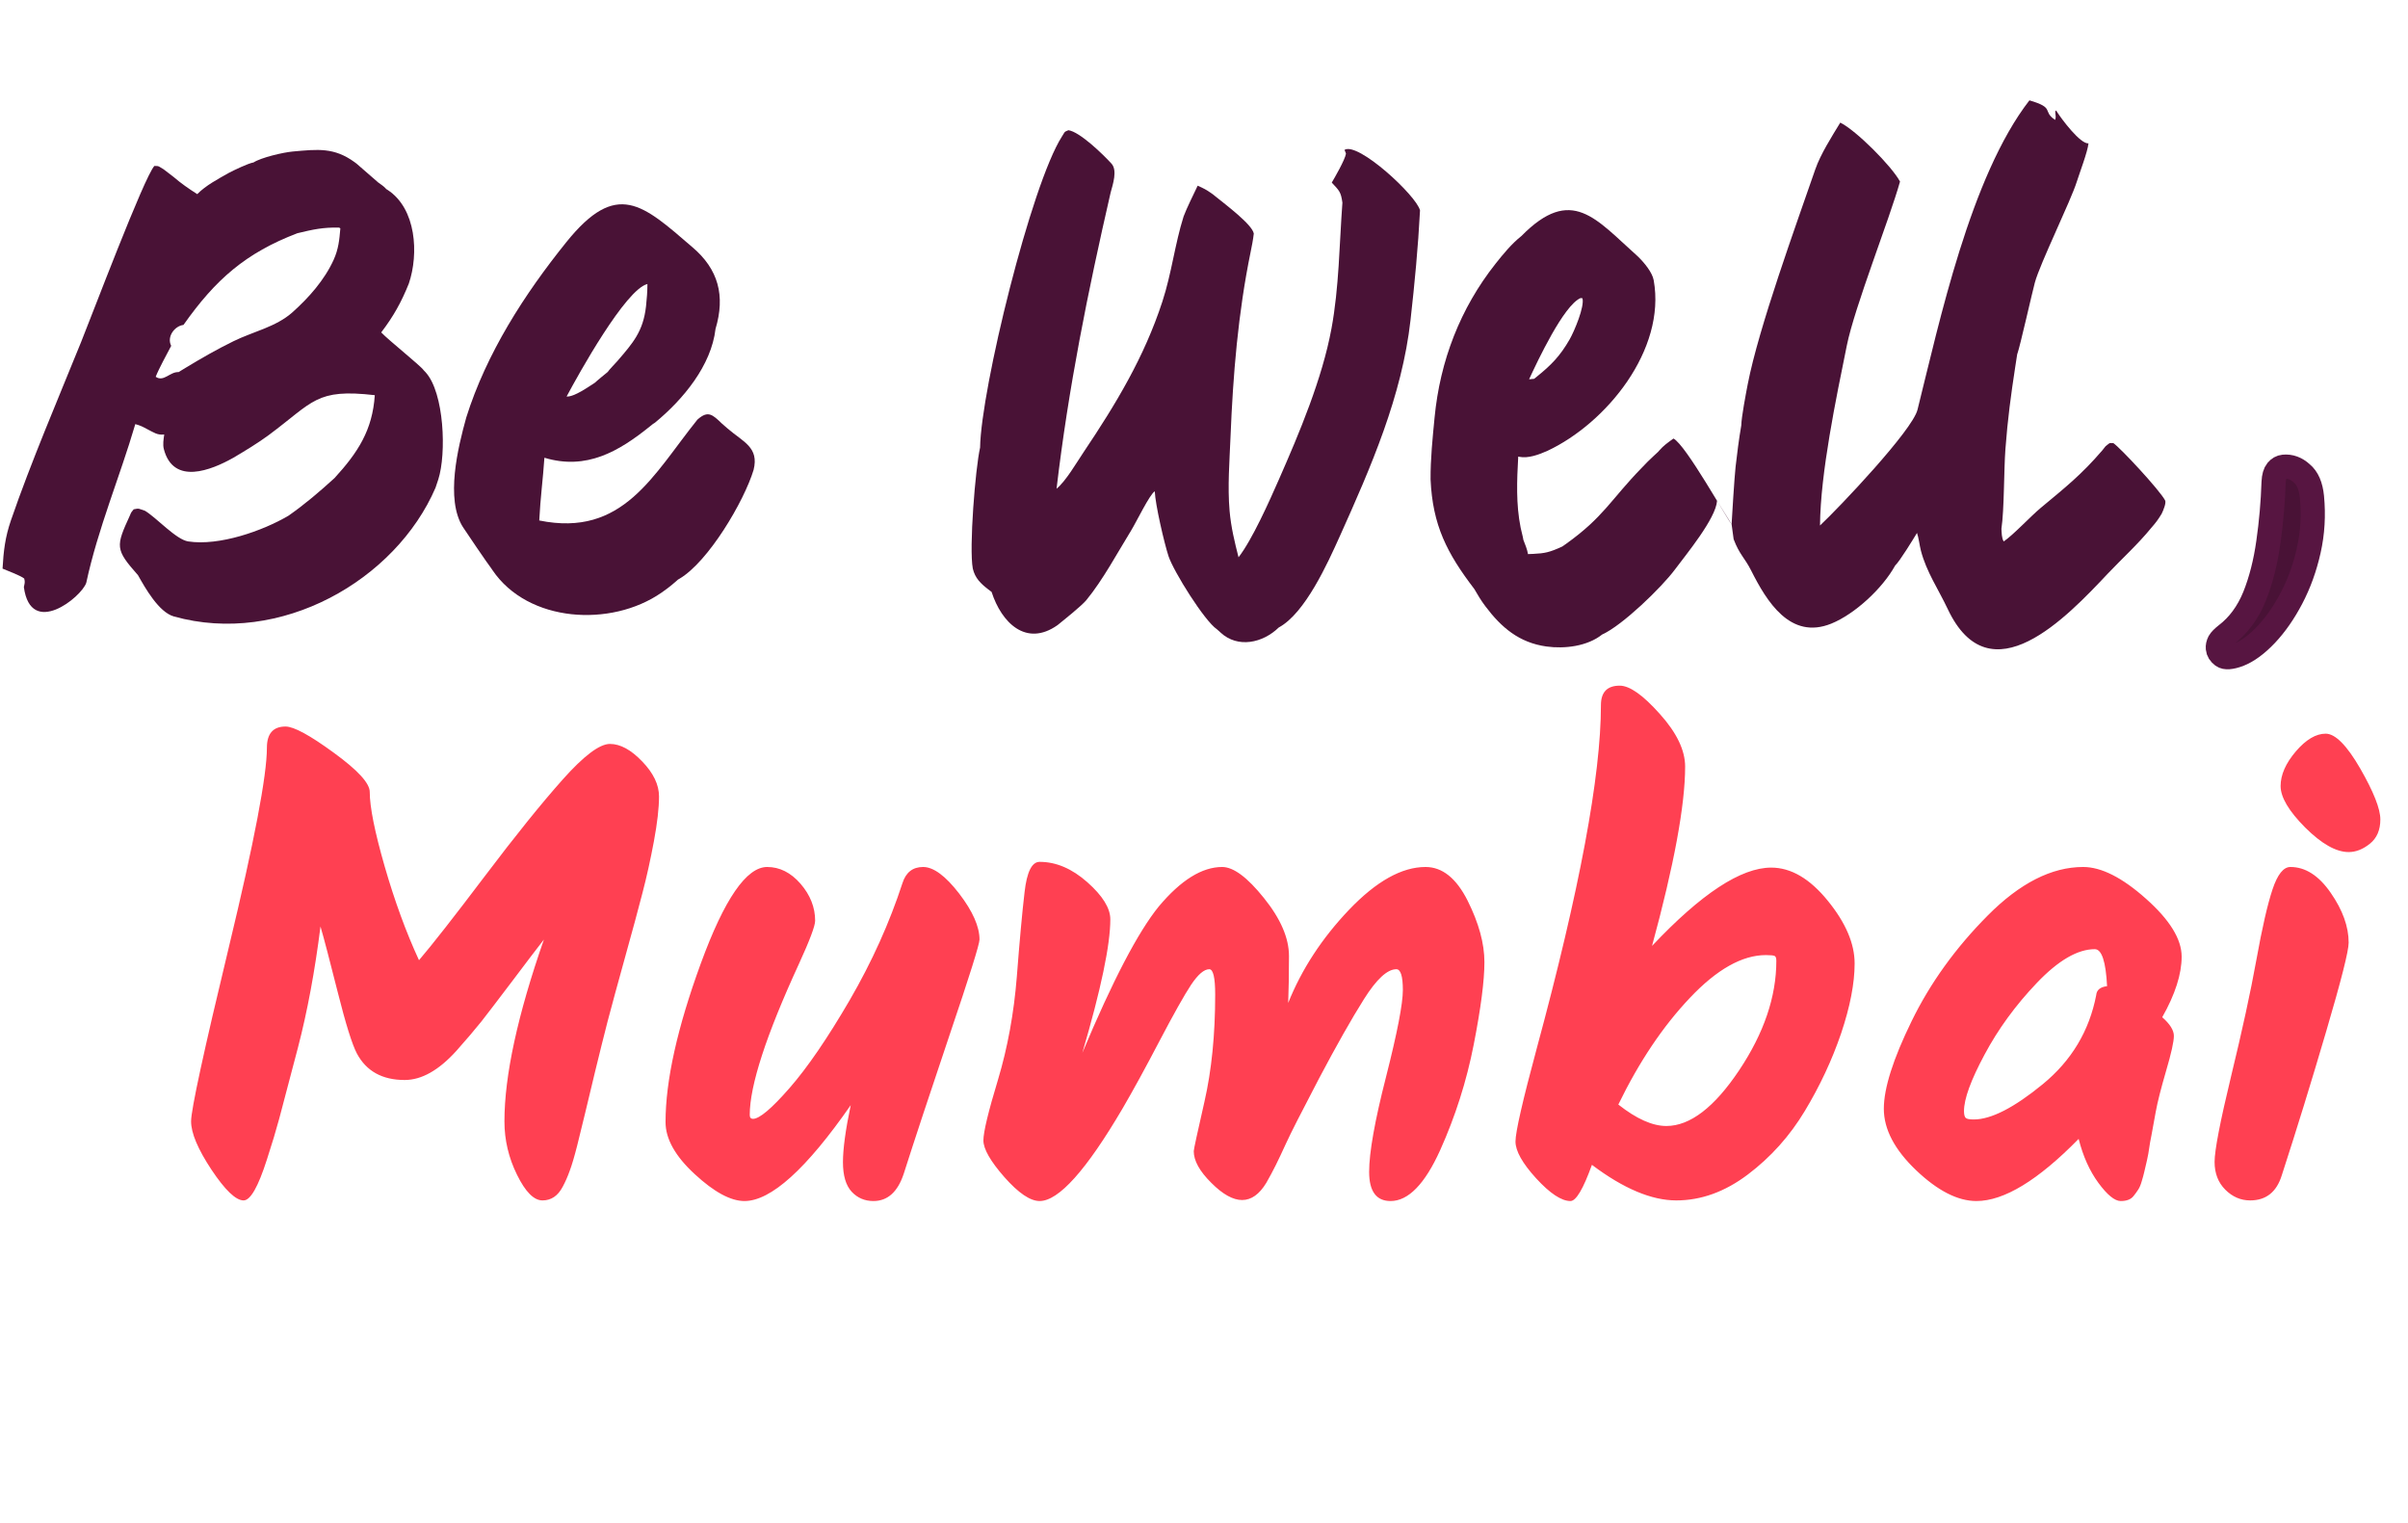
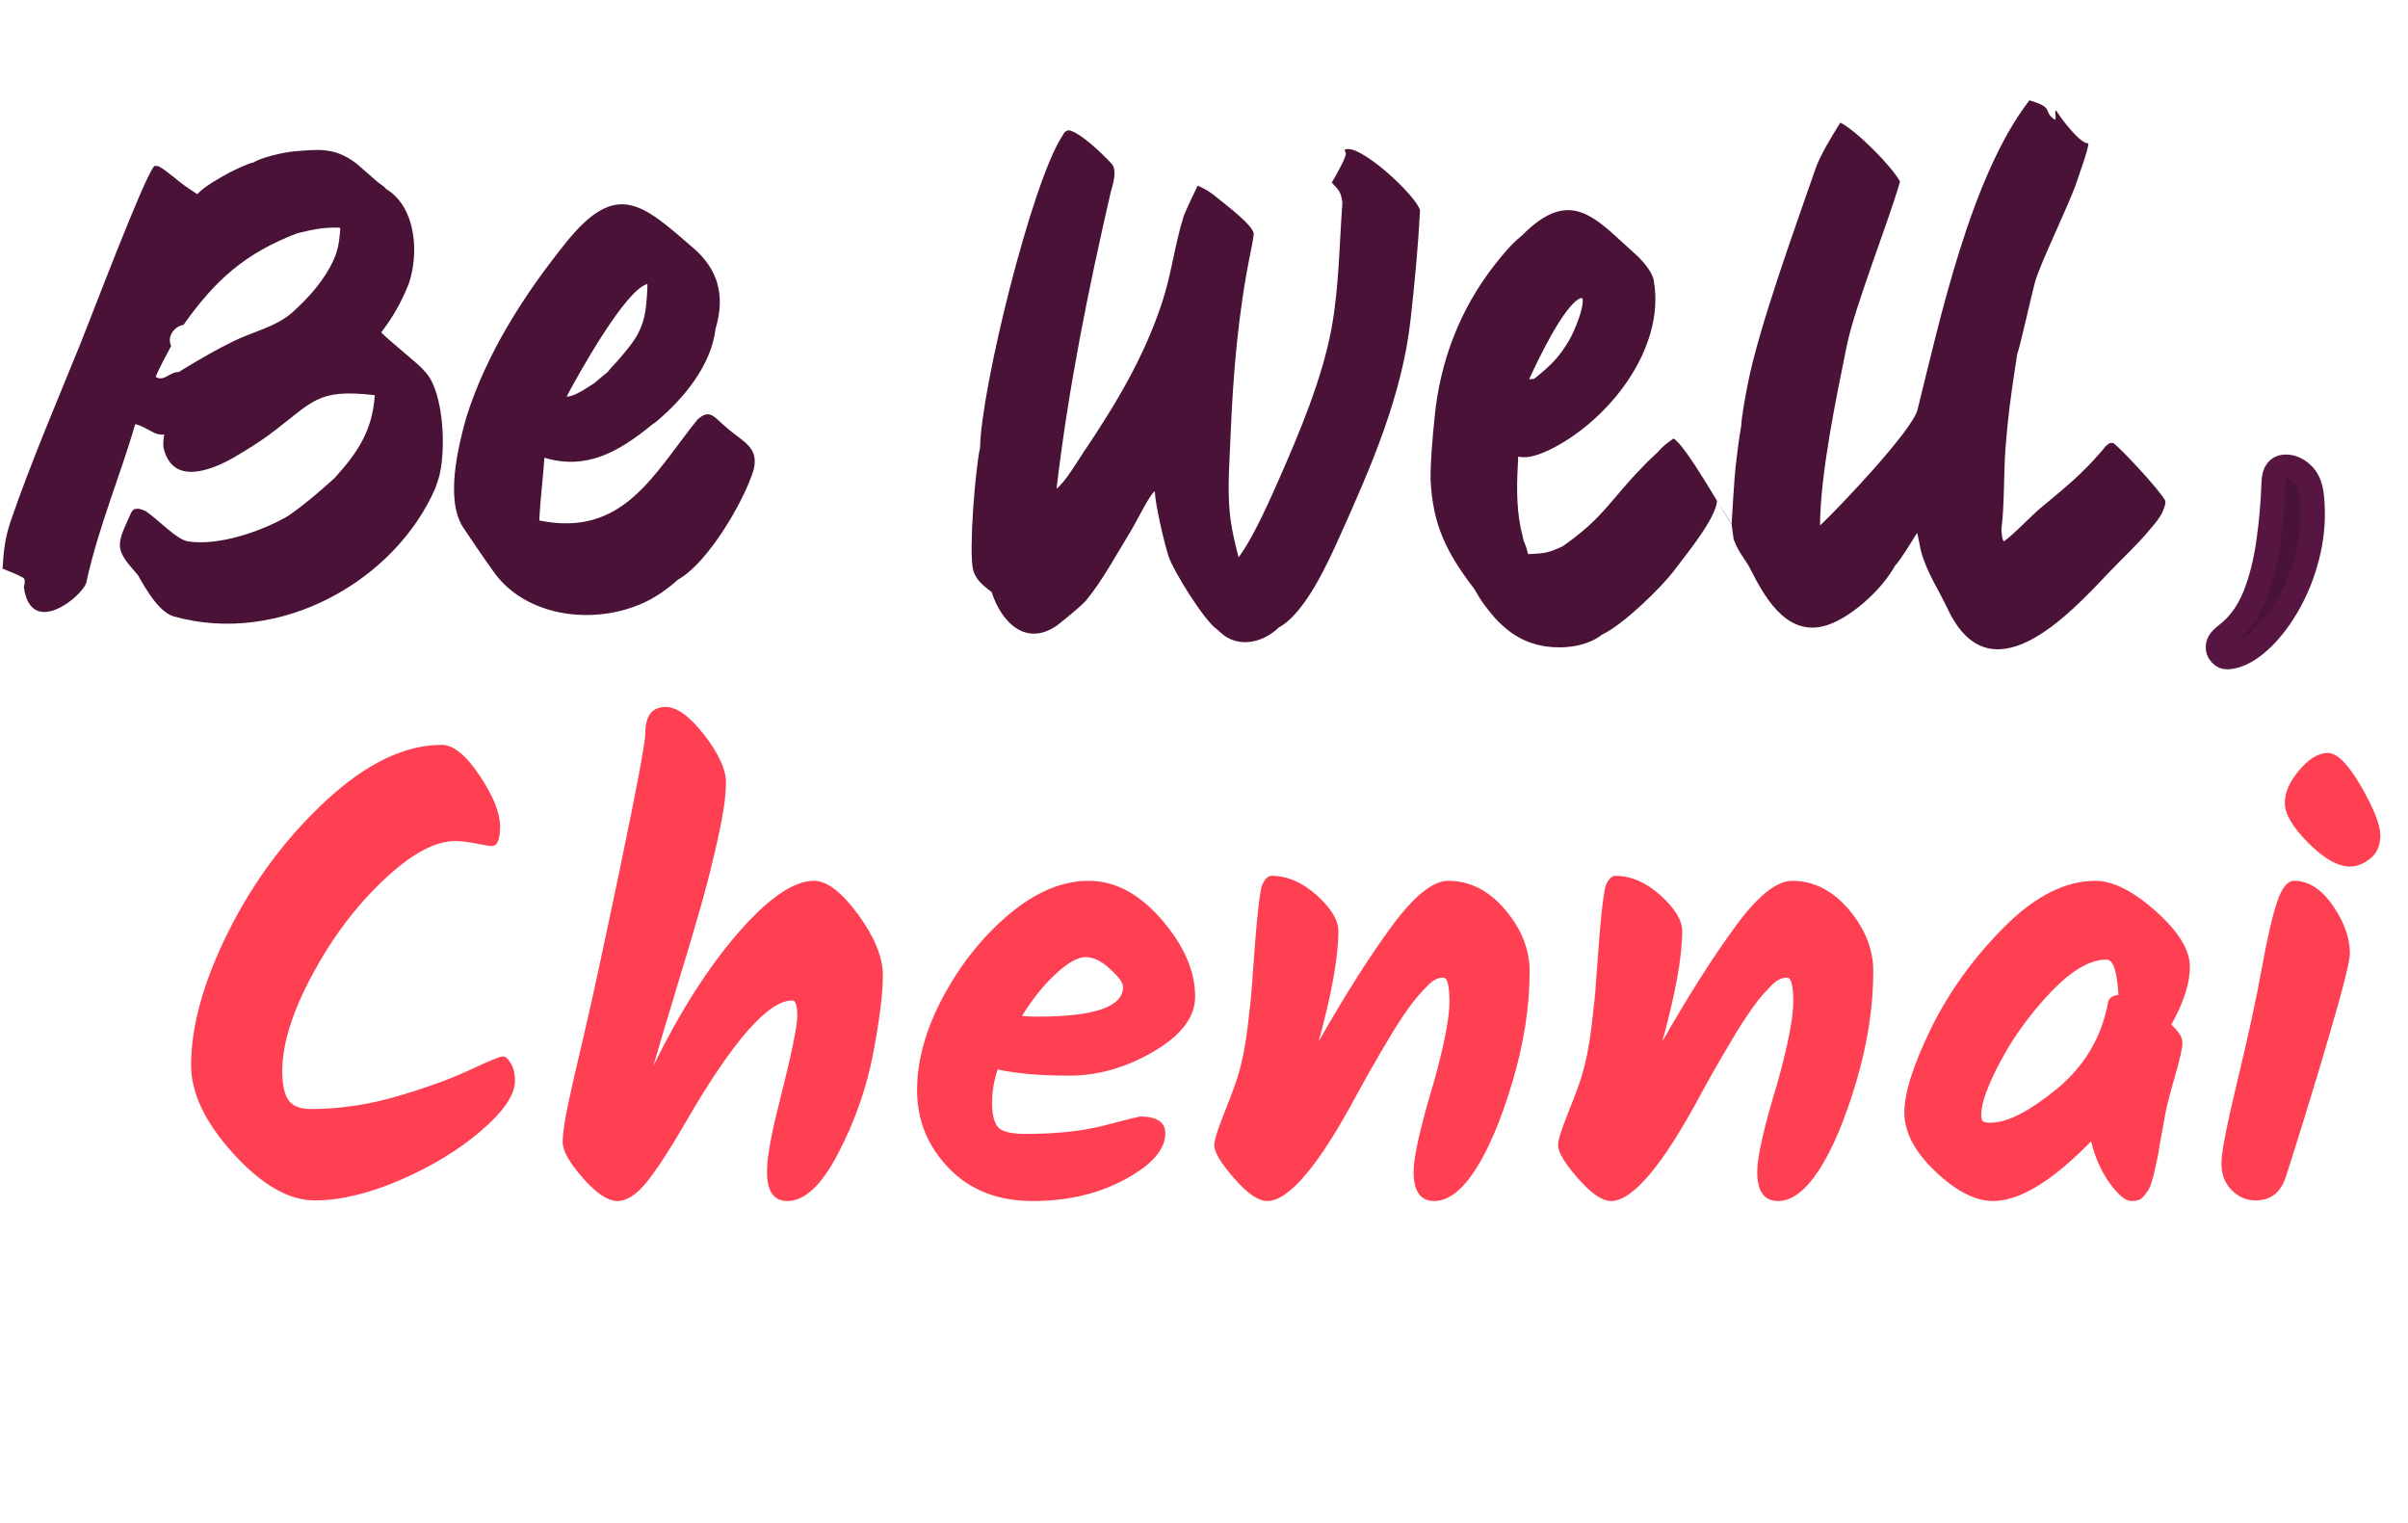
<svg xmlns="http://www.w3.org/2000/svg" width="155" height="98" viewBox="0 0 155 98" fill="none">
  <path d="M144.103 42.137C143.593 42.322 143.247 42.347 143.064 42.212C142.88 42.076 142.78 41.916 142.762 41.73C142.749 41.595 142.778 41.456 142.85 41.313C142.922 41.187 143.07 41.037 143.291 40.862C144.084 40.258 144.693 39.434 145.12 38.389C145.532 37.362 145.828 36.202 146.01 34.908C146.193 33.632 146.307 32.336 146.35 31.021C146.368 30.679 146.438 30.434 146.56 30.287C146.682 30.139 146.827 30.057 146.996 30.04C147.417 30 147.805 30.141 148.16 30.464C148.529 30.769 148.748 31.275 148.817 31.983C148.93 33.164 148.862 34.31 148.612 35.423C148.362 36.537 147.993 37.559 147.504 38.491C147.015 39.423 146.47 40.207 145.867 40.844C145.265 41.48 144.677 41.911 144.103 42.137Z" fill="#491236" stroke="#571541" stroke-width="1.559" />
  <path fill-rule="evenodd" clip-rule="evenodd" d="M18.839 9.752C20.467 9.605 21.507 9.48 22.823 10.436L22.951 10.532L24.351 11.749C24.497 11.855 24.679 11.972 24.806 12.105L24.856 12.164L24.946 12.22C26.798 13.423 26.965 16.334 26.318 18.245C25.835 19.446 25.33 20.358 24.538 21.394C25.054 21.933 27.085 23.546 27.276 23.834L27.396 23.96C28.597 25.28 28.745 29.195 28.212 30.857L28.034 31.392C25.468 37.343 18.056 41.599 11.191 39.675C10.225 39.404 9.349 37.851 8.882 37.019C7.402 35.346 7.447 35.174 8.371 33.155C8.444 32.962 8.479 32.933 8.607 32.779C8.983 32.699 8.921 32.745 9.336 32.876C10.086 33.33 11.335 34.728 12.114 34.847C14.107 35.152 16.912 34.17 18.575 33.188C19.635 32.446 20.577 31.639 21.532 30.77C23.042 29.121 23.978 27.68 24.125 25.434C20.327 24.997 20.187 25.858 17.301 28C16.629 28.498 15.727 29.049 14.997 29.475C13.613 30.25 11.164 31.258 10.547 28.907C10.469 28.609 10.529 28.27 10.571 27.965C10.127 28.017 9.895 27.832 9.489 27.627C9.168 27.457 9.063 27.396 8.709 27.296C7.716 30.689 6.306 34.007 5.552 37.512C5.248 38.43 1.978 41.075 1.536 37.785C1.585 37.544 1.625 37.46 1.557 37.234C1.315 37.042 0.506 36.742 0.164 36.598C0.227 35.47 0.332 34.571 0.701 33.499C1.985 29.763 3.752 25.64 5.219 22.017C5.911 20.308 9.273 11.406 9.936 10.681C10.249 10.67 10.233 10.724 10.532 10.897L11.162 11.379C11.675 11.819 12.132 12.132 12.697 12.495C13.25 11.93 14.031 11.525 14.721 11.132C15.059 10.954 15.97 10.514 16.319 10.455C16.814 10.137 18.225 9.808 18.839 9.752ZM21.826 14.648C20.788 14.626 20.15 14.768 19.139 15.011C15.814 16.283 13.874 17.985 11.81 20.913C11.246 20.978 10.719 21.666 11.019 22.26C10.747 22.783 10.22 23.738 10.022 24.25C10.534 24.609 10.941 23.918 11.494 23.949L11.933 23.681C12.952 23.063 13.946 22.492 15.027 21.962C16.271 21.347 17.763 21.047 18.821 20.103C19.878 19.16 20.888 18.02 21.477 16.721C21.788 16.037 21.847 15.424 21.908 14.696L21.826 14.648Z" fill="#491236" />
  <path fill-rule="evenodd" clip-rule="evenodd" d="M36.453 15.586C39.707 11.548 41.364 13.151 44.56 15.902C46.247 17.327 46.695 19.038 46.058 21.167C45.786 23.534 43.964 25.717 42.165 27.199C42.143 27.217 42.119 27.233 42.096 27.247L42.033 27.282L41.839 27.439C39.836 29.053 37.752 30.277 35.043 29.461C34.952 30.823 34.783 32.046 34.711 33.498C40.112 34.604 42.046 30.546 44.889 27.01L44.951 26.956C45.581 26.425 45.864 26.678 46.463 27.256L46.831 27.577C47.84 28.449 48.872 28.784 48.508 30.242C47.893 32.271 45.594 36.159 43.73 37.252L43.642 37.302L43.512 37.418C43.208 37.685 42.888 37.933 42.554 38.161C39.333 40.378 33.996 40.085 31.7 36.695L31.62 36.576C31.447 36.369 29.923 34.124 29.79 33.912C28.67 32.12 29.47 28.817 30.012 26.872C31.31 22.739 33.753 18.938 36.453 15.586ZM41.674 18.279C40.267 18.62 37.237 24.083 36.471 25.522C36.967 25.55 37.867 24.903 38.304 24.625C38.361 24.554 39.009 24.029 39.123 23.934C39.182 23.826 39.607 23.391 39.73 23.249C40.754 22.063 41.399 21.329 41.583 19.718C41.639 19.179 41.669 18.824 41.674 18.279Z" fill="#491236" />
  <path fill-rule="evenodd" clip-rule="evenodd" d="M68.77 8.381C69.504 8.476 71.026 9.959 71.547 10.534C71.935 10.962 71.638 11.857 71.49 12.393C70.024 18.773 68.774 24.959 68.009 31.456C68.615 30.956 69.284 29.795 69.745 29.109C71.825 26.012 73.653 22.988 74.821 19.408C75.419 17.579 75.623 15.716 76.187 13.929C76.402 13.359 76.823 12.523 77.093 11.951C77.495 12.131 77.645 12.209 77.95 12.421L78.091 12.521L78.213 12.621C78.894 13.172 80.607 14.452 80.705 15.033C80.66 15.431 80.58 15.834 80.5 16.225C79.695 20.141 79.367 24.126 79.207 28.115C79.143 29.703 79.01 31.302 79.148 32.891C79.239 33.918 79.467 34.87 79.723 35.867C80.602 34.738 81.707 32.259 82.32 30.863C83.646 27.848 85.107 24.381 85.706 21.144C86.195 18.501 86.213 15.698 86.409 13.045C86.311 12.343 86.216 12.282 85.724 11.751C85.912 11.437 86.574 10.286 86.637 9.897C86.642 9.863 86.563 9.695 86.542 9.649C87.396 9.095 91.188 12.6 91.405 13.543C91.281 15.929 91.06 18.227 90.794 20.596C90.245 25.496 88.237 30.076 86.233 34.532C85.467 36.231 84.01 39.475 82.312 40.386C81.287 41.383 79.68 41.743 78.566 40.712L78.513 40.661L78.326 40.497C77.526 39.955 75.548 36.79 75.216 35.796C74.946 34.976 74.362 32.462 74.332 31.622C74.013 31.798 73.131 33.624 72.816 34.132C71.93 35.571 70.996 37.322 69.925 38.626C69.625 38.992 68.483 39.9 68.071 40.235C66.045 41.663 64.46 40.064 63.828 38.098L63.614 37.935C63.132 37.562 62.763 37.216 62.618 36.594C62.37 35.281 62.781 30.144 63.087 28.807C63.148 25.033 66.374 11.875 68.361 8.777C68.577 8.444 68.47 8.513 68.77 8.381ZM76.656 14.128C76.639 14.143 76.616 14.166 76.578 14.201L76.656 14.128Z" fill="#491236" />
  <path fill-rule="evenodd" clip-rule="evenodd" d="M130.631 6.459C132.322 6.95 131.423 7.152 132.289 7.718C132.393 7.4 132.211 7.199 132.349 7.106L132.401 7.19C132.696 7.659 133.91 9.281 134.434 9.227C134.372 9.788 133.88 11.069 133.684 11.685C133.296 12.928 131.328 16.924 130.983 18.179C130.823 18.762 130.027 22.298 129.86 22.755L129.846 22.789L129.721 23.595C129.441 25.428 129.233 26.952 129.087 28.895C128.983 30.28 129.015 32.791 128.829 34.035C128.85 34.318 128.839 34.612 128.975 34.848C129.587 34.439 130.721 33.217 131.358 32.689C132.939 31.374 133.974 30.557 135.325 28.983L135.53 28.724C135.84 28.488 135.719 28.514 136.029 28.515C136.488 28.822 139.011 31.539 139.365 32.204C139.451 32.367 139.244 32.859 139.145 33.064C138.895 33.472 138.787 33.614 138.473 33.976C137.618 35.026 136.549 35.995 135.671 36.925C133.06 39.694 128.094 44.973 125.37 39.192C124.77 37.919 124.006 36.818 123.647 35.443C123.56 35.109 123.499 34.583 123.395 34.3C123.16 34.686 122.292 36.113 121.988 36.399C121.175 37.876 119.394 39.52 117.881 40.136C115.229 41.213 113.714 38.692 112.717 36.716C112.299 35.888 111.966 35.696 111.592 34.703L111.461 33.738L110.524 32.232C110.452 33.37 108.537 35.682 107.813 36.655C106.958 37.805 104.435 40.251 103.127 40.839C102.177 41.596 100.715 41.772 99.544 41.609C97.788 41.365 96.64 40.389 95.611 39.018C95.321 38.634 95.137 38.316 94.896 37.904C93.138 35.603 92.215 33.804 92.084 30.859C92.075 29.528 92.215 28.187 92.342 26.872C92.693 23.227 93.991 19.849 96.267 16.972C96.751 16.36 97.312 15.678 97.933 15.188C101.167 11.906 102.723 14.098 105.389 16.47L105.464 16.542C105.847 16.918 106.357 17.533 106.447 18.037C107.252 22.509 103.405 27.236 99.605 29.017C99.073 29.252 98.379 29.521 97.783 29.399L97.726 29.386C97.641 30.936 97.577 32.445 97.883 33.969C97.931 34.213 98.025 34.514 98.058 34.748C98.173 35.05 98.303 35.345 98.355 35.662L98.696 35.649C99.43 35.615 99.757 35.548 100.567 35.171L100.808 35.002C103.235 33.269 103.68 32.159 105.666 30.12C105.935 29.829 106.182 29.589 106.452 29.338L106.731 29.08L106.792 29.009C107.094 28.663 107.332 28.507 107.717 28.225C108.507 28.607 111.213 33.493 111.461 33.738C111.478 33.377 111.645 30.679 111.717 30.049C111.816 29.18 111.927 28.293 112.085 27.37C112.091 26.865 112.386 25.311 112.498 24.734C113.209 21.062 115.631 14.428 116.849 10.897C117.182 9.932 117.921 8.768 118.457 7.891C119.477 8.394 121.767 10.69 122.302 11.686C121.612 14.145 119.385 19.731 118.875 22.248C118.192 25.624 117.18 30.418 117.151 33.822C118.41 32.644 123.096 27.7 123.427 26.373C124.834 20.749 126.828 11.364 130.631 6.459ZM101.736 19.185C100.647 19.658 98.959 23.257 98.426 24.412L98.75 24.381L98.934 24.233C99.834 23.505 100.414 22.93 101.041 21.834C101.33 21.328 102.009 19.73 101.86 19.196L101.736 19.185Z" fill="#491236" />
-   <path d="M18.38 46.76L18.38 46.76Q19.18 46.76 21.49 48.45Q23.80 50.13 23.80 50.97L23.80 50.97Q23.80 52.42 24.76 55.76Q25.72 59.09 26.97 61.80L26.97 61.80Q28.22 60.34 31.20 56.40Q34.17 52.47 36.22 50.17Q38.26 47.88 39.26 47.88Q40.26 47.88 41.34 49.01Q42.42 50.13 42.42 51.26Q42.42 52.38 42.09 54.15Q41.76 55.92 41.36 57.45Q40.97 58.97 40.24 61.59Q39.51 64.22 39.11 65.74Q38.72 67.26 38.30 68.99Q37.88 70.72 37.65 71.70Q37.42 72.67 37.15 73.74Q36.88 74.80 36.67 75.36Q36.47 75.92 36.22 76.38L36.22 76.38Q35.76 77.26 34.92 77.26Q34.09 77.26 33.28 75.61Q32.47 73.97 32.47 72.17L32.47 72.17Q32.47 67.76 35.01 60.47L35.01 60.47Q34.30 61.38 32.97 63.15Q31.63 64.92 30.99 65.74Q30.34 66.55 29.38 67.63L29.38 67.63Q27.68 69.51 26.05 69.51L26.05 69.51Q23.88 69.51 22.97 67.80L22.97 67.80Q22.51 66.92 21.74 63.86Q20.97 60.80 20.63 59.63L20.63 59.63Q20.09 63.92 19.18 67.42Q18.26 70.92 17.97 72.01Q17.68 73.09 17.18 74.63L17.18 74.63Q16.34 77.26 15.68 77.26L15.68 77.26Q14.93 77.26 13.61 75.28Q12.30 73.30 12.30 72.17Q12.30 71.05 14.74 60.92Q17.18 50.80 17.18 48.13L17.18 48.13Q17.18 46.76 18.38 46.76ZM58.09 56.84L58.09 56.84Q58.42 55.80 59.42 55.80Q60.42 55.80 61.74 57.51Q63.05 59.22 63.05 60.47L63.05 60.47Q63.05 60.92 61.13 66.59Q59.22 72.26 58.17 75.55L58.17 75.55Q57.59 77.30 56.22 77.30L56.22 77.30Q55.38 77.30 54.82 76.70Q54.26 76.09 54.26 74.80Q54.26 73.51 54.76 71.13L54.76 71.13Q50.47 77.30 47.92 77.30L47.92 77.30Q46.59 77.30 44.72 75.57Q42.84 73.84 42.84 72.22L42.84 72.22Q42.84 68.22 45.11 62.01Q47.38 55.80 49.38 55.80L49.38 55.80Q50.59 55.80 51.53 56.88Q52.47 57.97 52.47 59.26L52.47 59.26Q52.47 59.76 51.42 62.05L51.42 62.05Q48.26 68.92 48.26 71.76L48.26 71.76Q48.26 72.01 48.47 72.01L48.47 72.01Q49.09 72.01 50.82 70.03Q52.55 68.05 54.70 64.36Q56.84 60.67 58.09 56.84ZM91.76 55.80L91.76 55.80Q93.38 55.80 94.47 57.97Q95.55 60.13 95.55 61.92Q95.55 63.72 94.86 67.24Q94.17 70.76 92.70 74.03Q91.22 77.30 89.51 77.30L89.51 77.30Q88.13 77.30 88.13 75.42Q88.13 73.55 89.22 69.30Q90.30 65.05 90.30 63.72Q90.30 62.38 89.88 62.38L89.88 62.38Q89.01 62.38 87.80 64.30Q86.59 66.22 84.90 69.42Q83.22 72.63 82.80 73.55Q82.38 74.47 82.11 75.01Q81.84 75.55 81.51 76.13L81.51 76.13Q80.17 78.34 77.97 76.13L77.97 76.13Q76.84 75.01 76.84 74.09L76.84 74.09Q76.84 73.92 77.53 70.90Q78.22 67.88 78.22 64.01L78.22 64.01Q78.22 62.38 77.84 62.38L77.84 62.38Q77.34 62.38 76.67 63.38Q76.01 64.38 74.63 67.01Q73.26 69.63 72.26 71.34L72.26 71.34Q68.76 77.30 66.92 77.30L66.92 77.30Q66.01 77.30 64.65 75.76Q63.30 74.22 63.30 73.40Q63.30 72.59 64.24 69.49Q65.17 66.38 65.45 62.88Q65.72 59.38 65.95 57.42Q66.17 55.47 66.92 55.47L66.92 55.47Q68.51 55.47 69.99 56.78Q71.47 58.09 71.47 59.17L71.47 59.17Q71.47 61.63 69.67 67.76L69.67 67.76Q72.59 60.80 74.59 58.34L74.59 58.34Q76.72 55.80 78.67 55.80L78.67 55.80Q79.76 55.80 81.36 57.80Q82.97 59.80 82.97 61.53Q82.97 63.26 82.92 64.55L82.92 64.55Q84.22 61.30 86.84 58.55Q89.47 55.80 91.76 55.80ZM114.01 55.84L114.01 55.84Q115.92 55.84 117.65 57.97Q119.38 60.09 119.38 62.01Q119.38 63.92 118.51 66.51Q117.63 69.09 116.17 71.51Q114.72 73.92 112.51 75.59Q110.30 77.26 107.90 77.26Q105.51 77.26 102.47 74.97L102.47 74.97Q101.63 77.30 101.09 77.30L101.09 77.30Q100.22 77.30 98.88 75.84Q97.55 74.38 97.55 73.47Q97.55 72.55 98.92 67.47L98.92 67.47Q103.05 52.22 103.05 45.38L103.05 45.38Q103.05 44.13 104.26 44.13L104.26 44.13Q105.22 44.13 106.84 45.95Q108.47 47.76 108.47 49.34L108.47 49.34Q108.47 53.05 106.34 60.88L106.34 60.88Q111.09 55.84 114.01 55.84ZM107.26 72.47L107.26 72.47Q109.55 72.47 111.95 68.88Q114.34 65.30 114.34 61.84L114.34 61.84Q114.34 61.59 114.24 61.53Q114.13 61.47 113.67 61.47L113.67 61.47Q111.38 61.47 108.78 64.22Q106.17 66.97 104.17 71.09L104.17 71.09Q105.92 72.47 107.26 72.47ZM139.18 65.47L139.18 65.47Q139.93 66.13 139.93 66.67Q139.93 67.22 139.43 68.92Q138.93 70.63 138.76 71.57Q138.59 72.51 138.49 73.05Q138.38 73.59 138.34 73.90Q138.30 74.22 138.20 74.67Q138.09 75.13 138.03 75.40Q137.97 75.67 137.86 76.03Q137.76 76.38 137.63 76.57Q137.51 76.76 137.34 76.97L137.34 76.97Q137.09 77.30 136.51 77.30Q135.93 77.30 135.07 76.13Q134.22 74.97 133.80 73.30L133.80 73.30Q129.88 77.30 127.22 77.30L127.22 77.30Q125.42 77.30 123.34 75.32Q121.26 73.34 121.26 71.36Q121.26 69.38 123.05 65.72Q124.84 62.05 127.95 58.92Q131.05 55.80 134.09 55.80L134.09 55.80Q135.84 55.80 138.13 57.84Q140.43 59.88 140.43 61.57Q140.43 63.26 139.18 65.47ZM127.05 72.05L127.05 72.05Q128.72 72.05 131.49 69.78Q134.26 67.51 134.93 64.05L134.93 64.05Q134.97 63.55 135.63 63.47L135.63 63.47Q135.51 61.09 134.84 61.09L134.84 61.09Q133.18 61.09 131.11 63.26Q129.05 65.42 127.74 67.88Q126.42 70.34 126.42 71.51L126.42 71.51Q126.42 71.84 126.53 71.95Q126.63 72.05 127.05 72.05ZM146.80 50.59Q146.80 49.51 147.78 48.36Q148.76 47.22 149.70 47.22Q150.63 47.22 151.93 49.47Q153.22 51.72 153.22 52.74Q153.22 53.76 152.55 54.30Q151.88 54.84 151.18 54.84L151.18 54.84Q149.97 54.84 148.38 53.26Q146.80 51.67 146.80 50.59ZM147.43 55.80L147.43 55.80Q148.88 55.80 150.03 57.47Q151.18 59.13 151.18 60.67L151.18 60.67Q151.18 61.47 149.74 66.36Q148.30 71.26 146.88 75.63L146.88 75.63Q146.38 77.26 144.84 77.26L144.84 77.26Q143.93 77.26 143.24 76.57Q142.55 75.88 142.55 74.78Q142.55 73.67 143.61 69.28Q144.68 64.88 145.24 61.78Q145.80 58.67 146.28 57.24Q146.76 55.80 147.43 55.80Z" fill="#FF4052" />
+   <path d="M28.44 47.94L28.44 47.94Q29.55 47.94 30.87 49.91Q32.19 51.89 32.19 53.17Q32.19 54.45 31.67 54.45L31.67 54.45Q31.43 54.45 30.65 54.29Q29.87 54.13 29.31 54.13L29.31 54.13Q27.32 54.13 24.64 56.69Q21.96 59.24 20.07 62.80Q18.17 66.35 18.17 68.95L18.17 68.95Q18.17 70.23 18.57 70.81Q18.97 71.38 20.01 71.38L20.01 71.38Q22.76 71.38 25.60 70.55Q28.44 69.71 30.27 68.85Q32.11 67.99 32.37 67.99Q32.63 67.99 32.89 68.45Q33.15 68.91 33.15 69.55L33.15 69.55Q33.15 70.90 30.99 72.76Q28.83 74.62 25.78 75.94Q22.72 77.26 20.25 77.26Q17.77 77.26 15.03 74.26Q12.30 71.26 12.30 68.55L12.30 68.55Q12.30 64.75 14.73 59.90Q17.17 55.05 21.03 51.49Q24.88 47.94 28.44 47.94ZM41.54 47.18L41.54 47.18Q41.54 45.50 42.85 45.50L42.85 45.50Q43.93 45.50 45.33 47.30Q46.73 49.10 46.73 50.37Q46.73 51.65 46.21 53.97Q45.69 56.29 45.15 58.20Q44.61 60.12 43.53 63.66Q42.46 67.19 42.06 68.59L42.06 68.59Q44.65 63.32 47.55 60.00Q50.44 56.69 52.40 56.69L52.40 56.69Q53.64 56.69 55.24 58.86Q56.83 61.04 56.83 62.78Q56.83 64.51 56.20 67.83Q55.56 71.14 53.96 74.22Q52.36 77.30 50.68 77.30L50.68 77.30Q49.37 77.30 49.37 75.42L49.37 75.42Q49.37 74.06 50.16 70.98L50.16 70.98Q51.32 66.39 51.32 65.39Q51.32 64.39 51.00 64.39L51.00 64.39Q48.69 64.39 44.21 72.10L44.21 72.10Q42.69 74.74 41.68 76.02Q40.66 77.30 39.74 77.30Q38.82 77.30 37.52 75.82Q36.22 74.34 36.22 73.52Q36.22 72.70 36.56 71.10Q36.90 69.51 37.60 66.55Q38.30 63.60 39.92 55.83Q41.54 48.06 41.54 47.18ZM76.93 64.15Q76.93 66.11 74.27 67.67Q71.61 69.23 68.82 69.23Q66.02 69.23 64.22 68.83L64.22 68.83Q63.86 69.91 63.86 70.98Q63.86 72.06 64.22 72.52Q64.58 72.98 66.02 72.98L66.02 72.98Q69.02 72.98 71.15 72.42Q73.29 71.86 73.37 71.86L73.37 71.86Q75.01 71.86 75.01 72.94L75.01 72.94Q75.01 74.50 72.43 75.90Q69.86 77.30 66.48 77.30Q63.11 77.30 61.07 75.18Q59.03 73.06 59.03 70.17Q59.03 67.27 60.73 64.11Q62.43 60.96 64.98 58.82Q67.54 56.69 70.08 56.69Q72.61 56.69 74.77 59.18Q76.93 61.68 76.93 64.15L76.93 64.15ZM72.29 63.52Q72.29 63.12 71.45 62.36Q70.62 61.60 69.88 61.60Q69.14 61.60 67.98 62.66Q66.82 63.72 65.78 65.39L65.78 65.39Q66.14 65.43 66.82 65.43L66.82 65.43Q72.29 65.43 72.29 63.52L72.29 63.52ZM93.22 56.69L93.22 56.69Q95.30 56.69 96.88 58.54Q98.46 60.40 98.46 62.52L98.46 62.52Q98.46 65.91 97.36 69.61Q96.26 73.30 94.96 75.30Q93.66 77.30 92.32 77.30Q90.99 77.30 90.99 75.42L90.99 75.42Q90.99 73.98 92.30 69.63L92.30 69.63Q93.30 66.03 93.30 64.47Q93.30 62.92 92.90 62.92L92.90 62.92Q92.38 62.92 91.89 63.44Q91.39 63.95 91.07 64.35Q90.75 64.75 90.33 65.37Q89.91 65.99 89.61 66.49Q89.31 66.99 88.85 67.77Q88.39 68.55 88.11 69.05Q87.83 69.55 87.39 70.35L87.39 70.35Q83.68 77.30 81.56 77.30L81.56 77.30Q80.72 77.30 79.44 75.84Q78.16 74.38 78.16 73.70L78.16 73.70Q78.16 73.26 78.74 71.80Q79.32 70.35 79.58 69.57Q79.84 68.79 80.02 67.91Q80.20 67.03 80.32 66.01Q80.44 64.99 80.50 64.43Q80.56 63.87 80.64 62.68L80.64 62.68Q81.00 57.48 81.26 56.92Q81.52 56.37 81.84 56.37L81.84 56.37Q83.36 56.37 84.76 57.62Q86.15 58.88 86.15 59.92L86.15 59.92Q86.15 62.40 84.88 67.03L84.88 67.03Q87.47 62.48 89.61 59.58Q91.75 56.69 93.22 56.69ZM115.35 56.69L115.35 56.69Q117.43 56.69 119.01 58.54Q120.58 60.40 120.58 62.52L120.58 62.52Q120.58 65.91 119.49 69.61Q118.39 73.30 117.09 75.30Q115.79 77.30 114.45 77.30Q113.11 77.30 113.11 75.42L113.11 75.42Q113.11 73.98 114.43 69.63L114.43 69.63Q115.43 66.03 115.43 64.47Q115.43 62.92 115.03 62.92L115.03 62.92Q114.51 62.92 114.01 63.44Q113.51 63.95 113.19 64.35Q112.88 64.75 112.46 65.37Q112.04 65.99 111.74 66.49Q111.44 66.99 110.98 67.77Q110.52 68.55 110.24 69.05Q109.96 69.55 109.52 70.35L109.52 70.35Q105.81 77.30 103.69 77.30L103.69 77.30Q102.85 77.30 101.57 75.84Q100.29 74.38 100.29 73.70L100.29 73.70Q100.29 73.26 100.87 71.80Q101.45 70.35 101.71 69.57Q101.97 68.79 102.15 67.91Q102.33 67.03 102.45 66.01Q102.57 64.99 102.63 64.43Q102.69 63.87 102.77 62.68L102.77 62.68Q103.13 57.48 103.39 56.92Q103.65 56.37 103.97 56.37L103.97 56.37Q105.49 56.37 106.88 57.62Q108.28 58.88 108.28 59.92L108.28 59.92Q108.28 62.40 107.00 67.03L107.00 67.03Q109.60 62.48 111.74 59.58Q113.87 56.69 115.35 56.69ZM139.76 65.95L139.76 65.95Q140.48 66.59 140.48 67.11Q140.48 67.63 140.00 69.27Q139.52 70.90 139.36 71.80Q139.20 72.70 139.10 73.22Q139.00 73.74 138.96 74.04Q138.92 74.34 138.82 74.78Q138.72 75.22 138.66 75.48Q138.60 75.74 138.50 76.08Q138.40 76.42 138.28 76.60Q138.16 76.78 138.00 76.98L138.00 76.98Q137.76 77.30 137.20 77.30Q136.64 77.30 135.82 76.18Q135.00 75.06 134.60 73.46L134.60 73.46Q130.85 77.30 128.29 77.30L128.29 77.30Q126.58 77.30 124.58 75.40Q122.58 73.50 122.58 71.60Q122.58 69.71 124.30 66.19Q126.02 62.68 128.99 59.68Q131.97 56.69 134.88 56.69L134.88 56.69Q136.56 56.69 138.76 58.64Q140.96 60.60 140.96 62.22Q140.96 63.83 139.76 65.95ZM128.13 72.26L128.13 72.26Q129.73 72.26 132.39 70.09Q135.04 67.91 135.68 64.59L135.68 64.59Q135.72 64.11 136.36 64.03L136.36 64.03Q136.24 61.76 135.60 61.76L135.60 61.76Q134.01 61.76 132.03 63.83Q130.05 65.91 128.79 68.27Q127.53 70.63 127.53 71.74L127.53 71.74Q127.53 72.06 127.63 72.16Q127.73 72.26 128.13 72.26ZM147.07 51.69Q147.07 50.65 148.01 49.56Q148.94 48.46 149.84 48.46Q150.74 48.46 151.98 50.61Q153.22 52.77 153.22 53.75Q153.22 54.73 152.58 55.25Q151.94 55.77 151.26 55.77L151.26 55.77Q150.10 55.77 148.58 54.25Q147.07 52.73 147.07 51.69ZM147.67 56.69L147.67 56.69Q149.06 56.69 150.16 58.28Q151.26 59.88 151.26 61.36L151.26 61.36Q151.26 62.12 149.88 66.81Q148.50 71.50 147.15 75.70L147.15 75.70Q146.67 77.26 145.19 77.26L145.19 77.26Q144.31 77.26 143.65 76.60Q142.99 75.94 142.99 74.88Q142.99 73.82 144.01 69.61Q145.03 65.39 145.57 62.42Q146.11 59.44 146.57 58.06Q147.03 56.69 147.67 56.69Z" fill="#FF4052" />
</svg>
